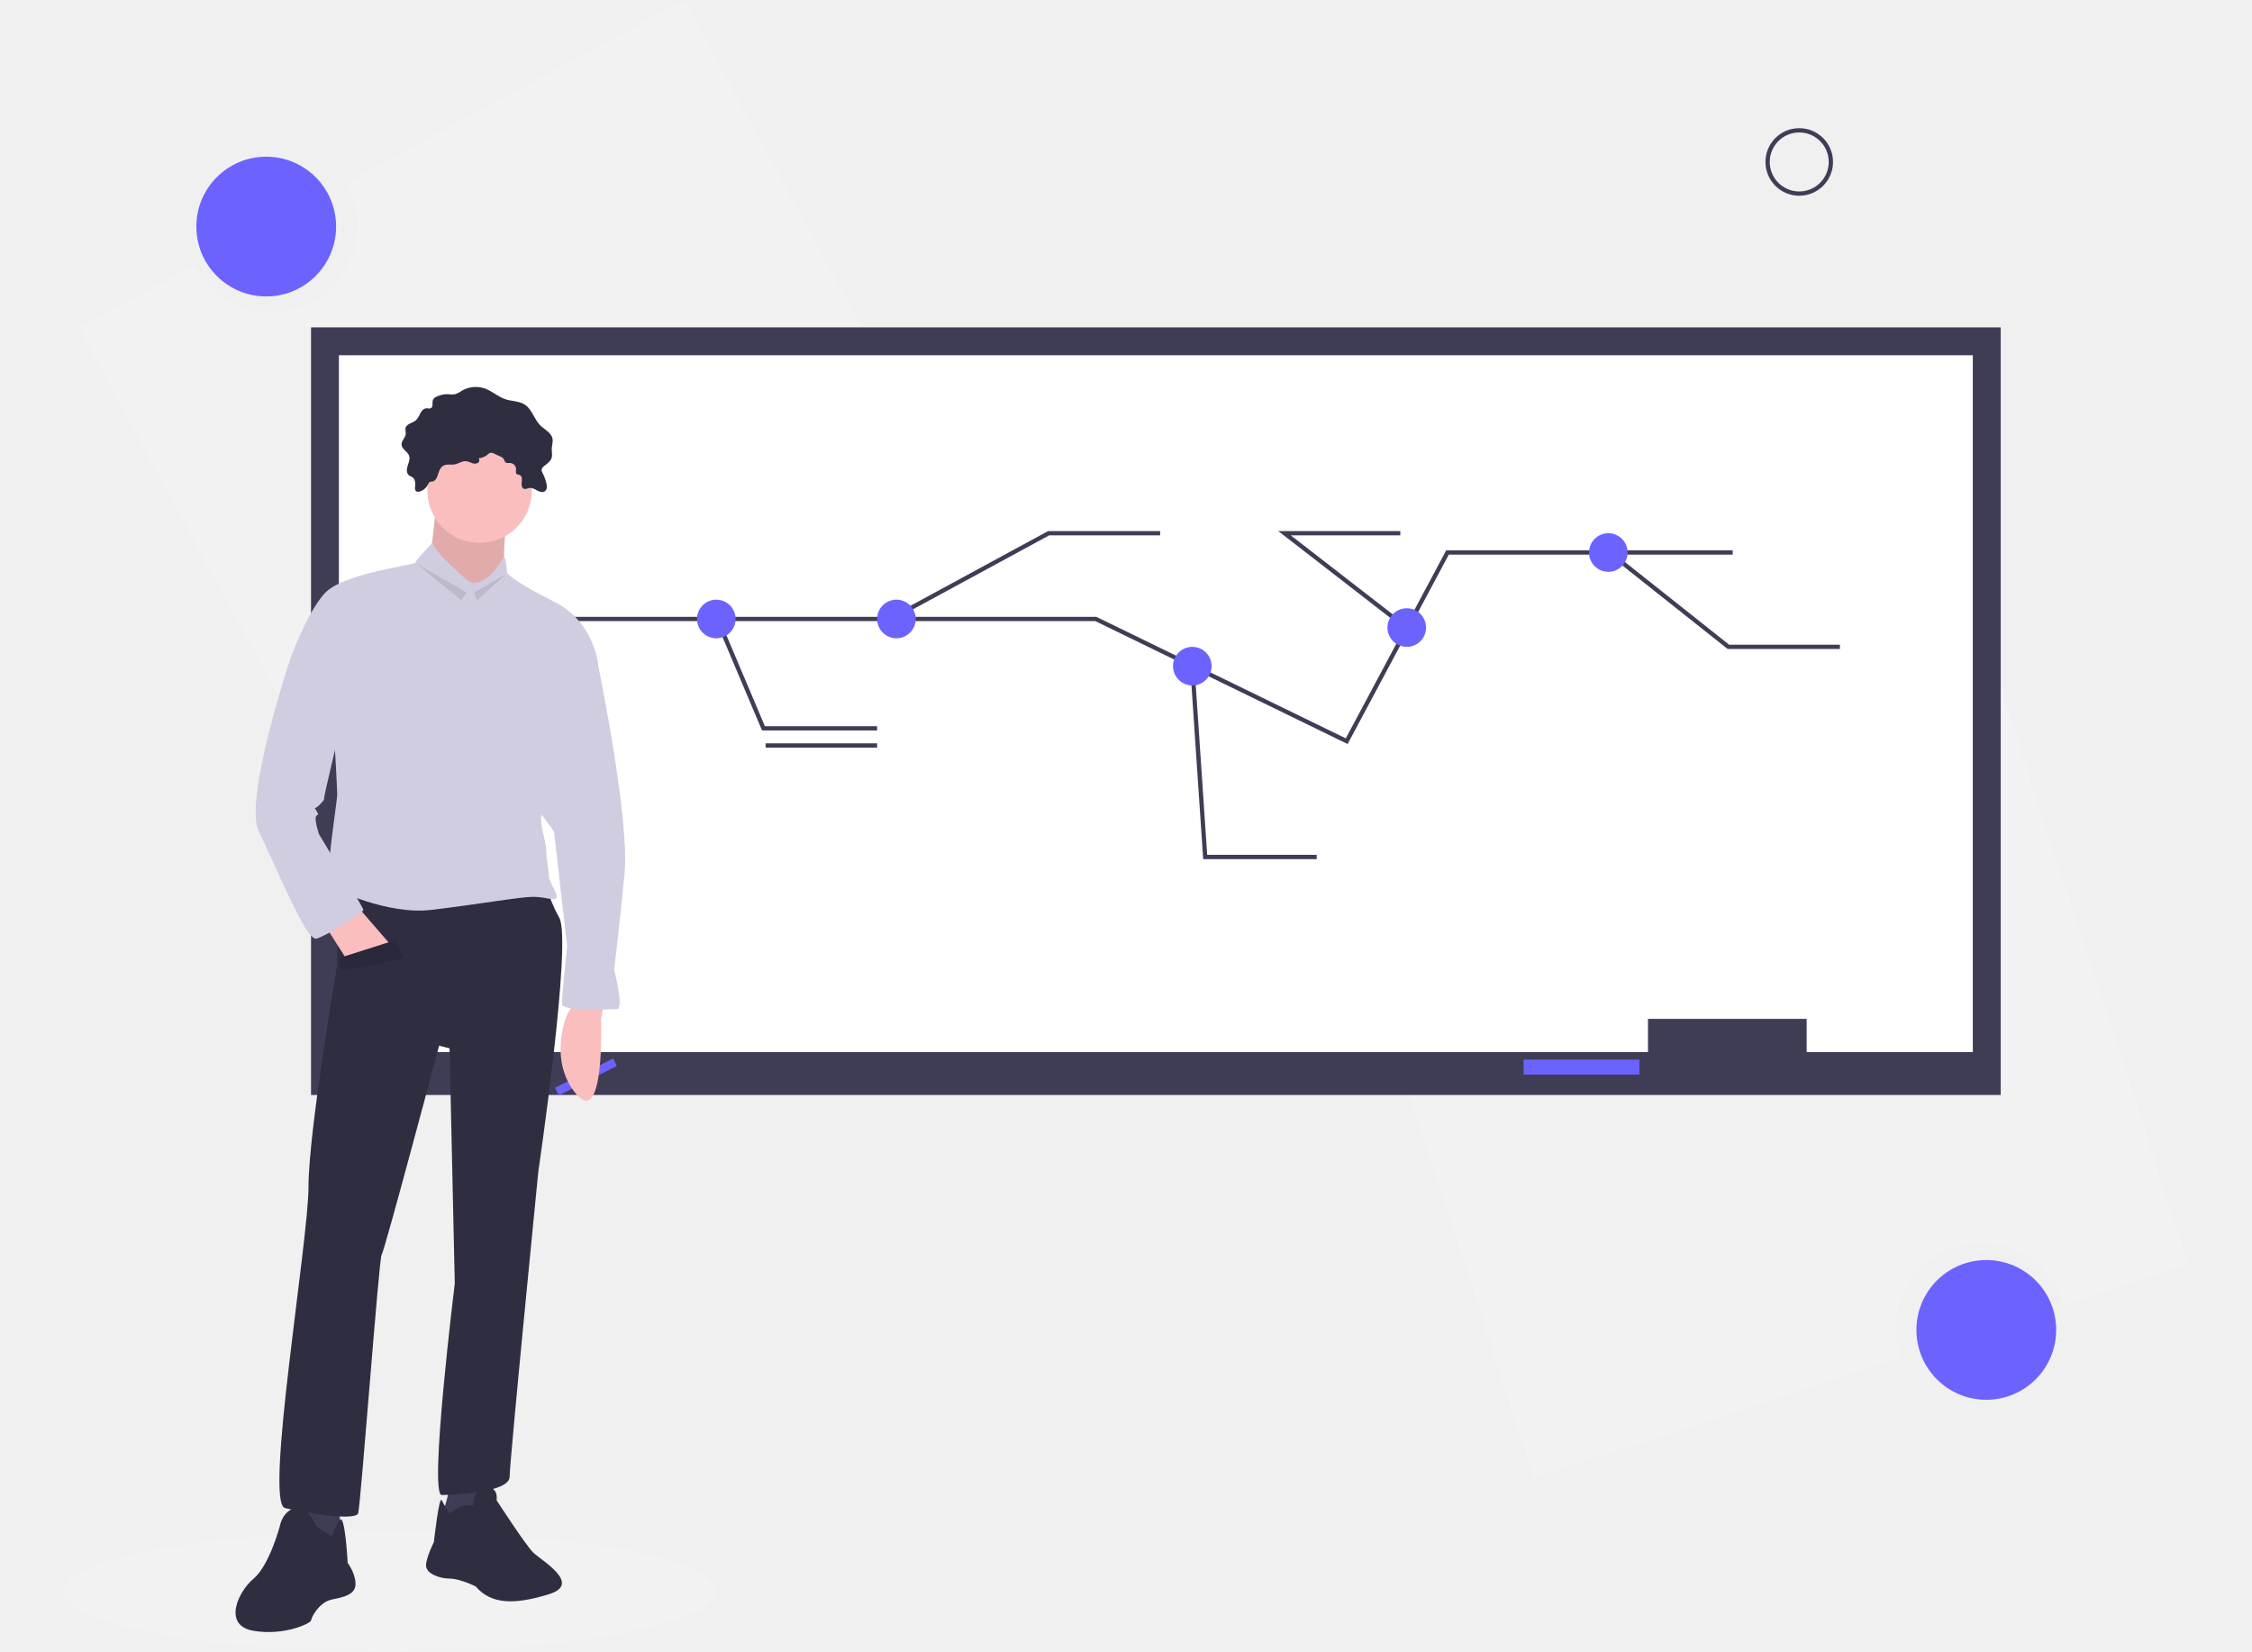
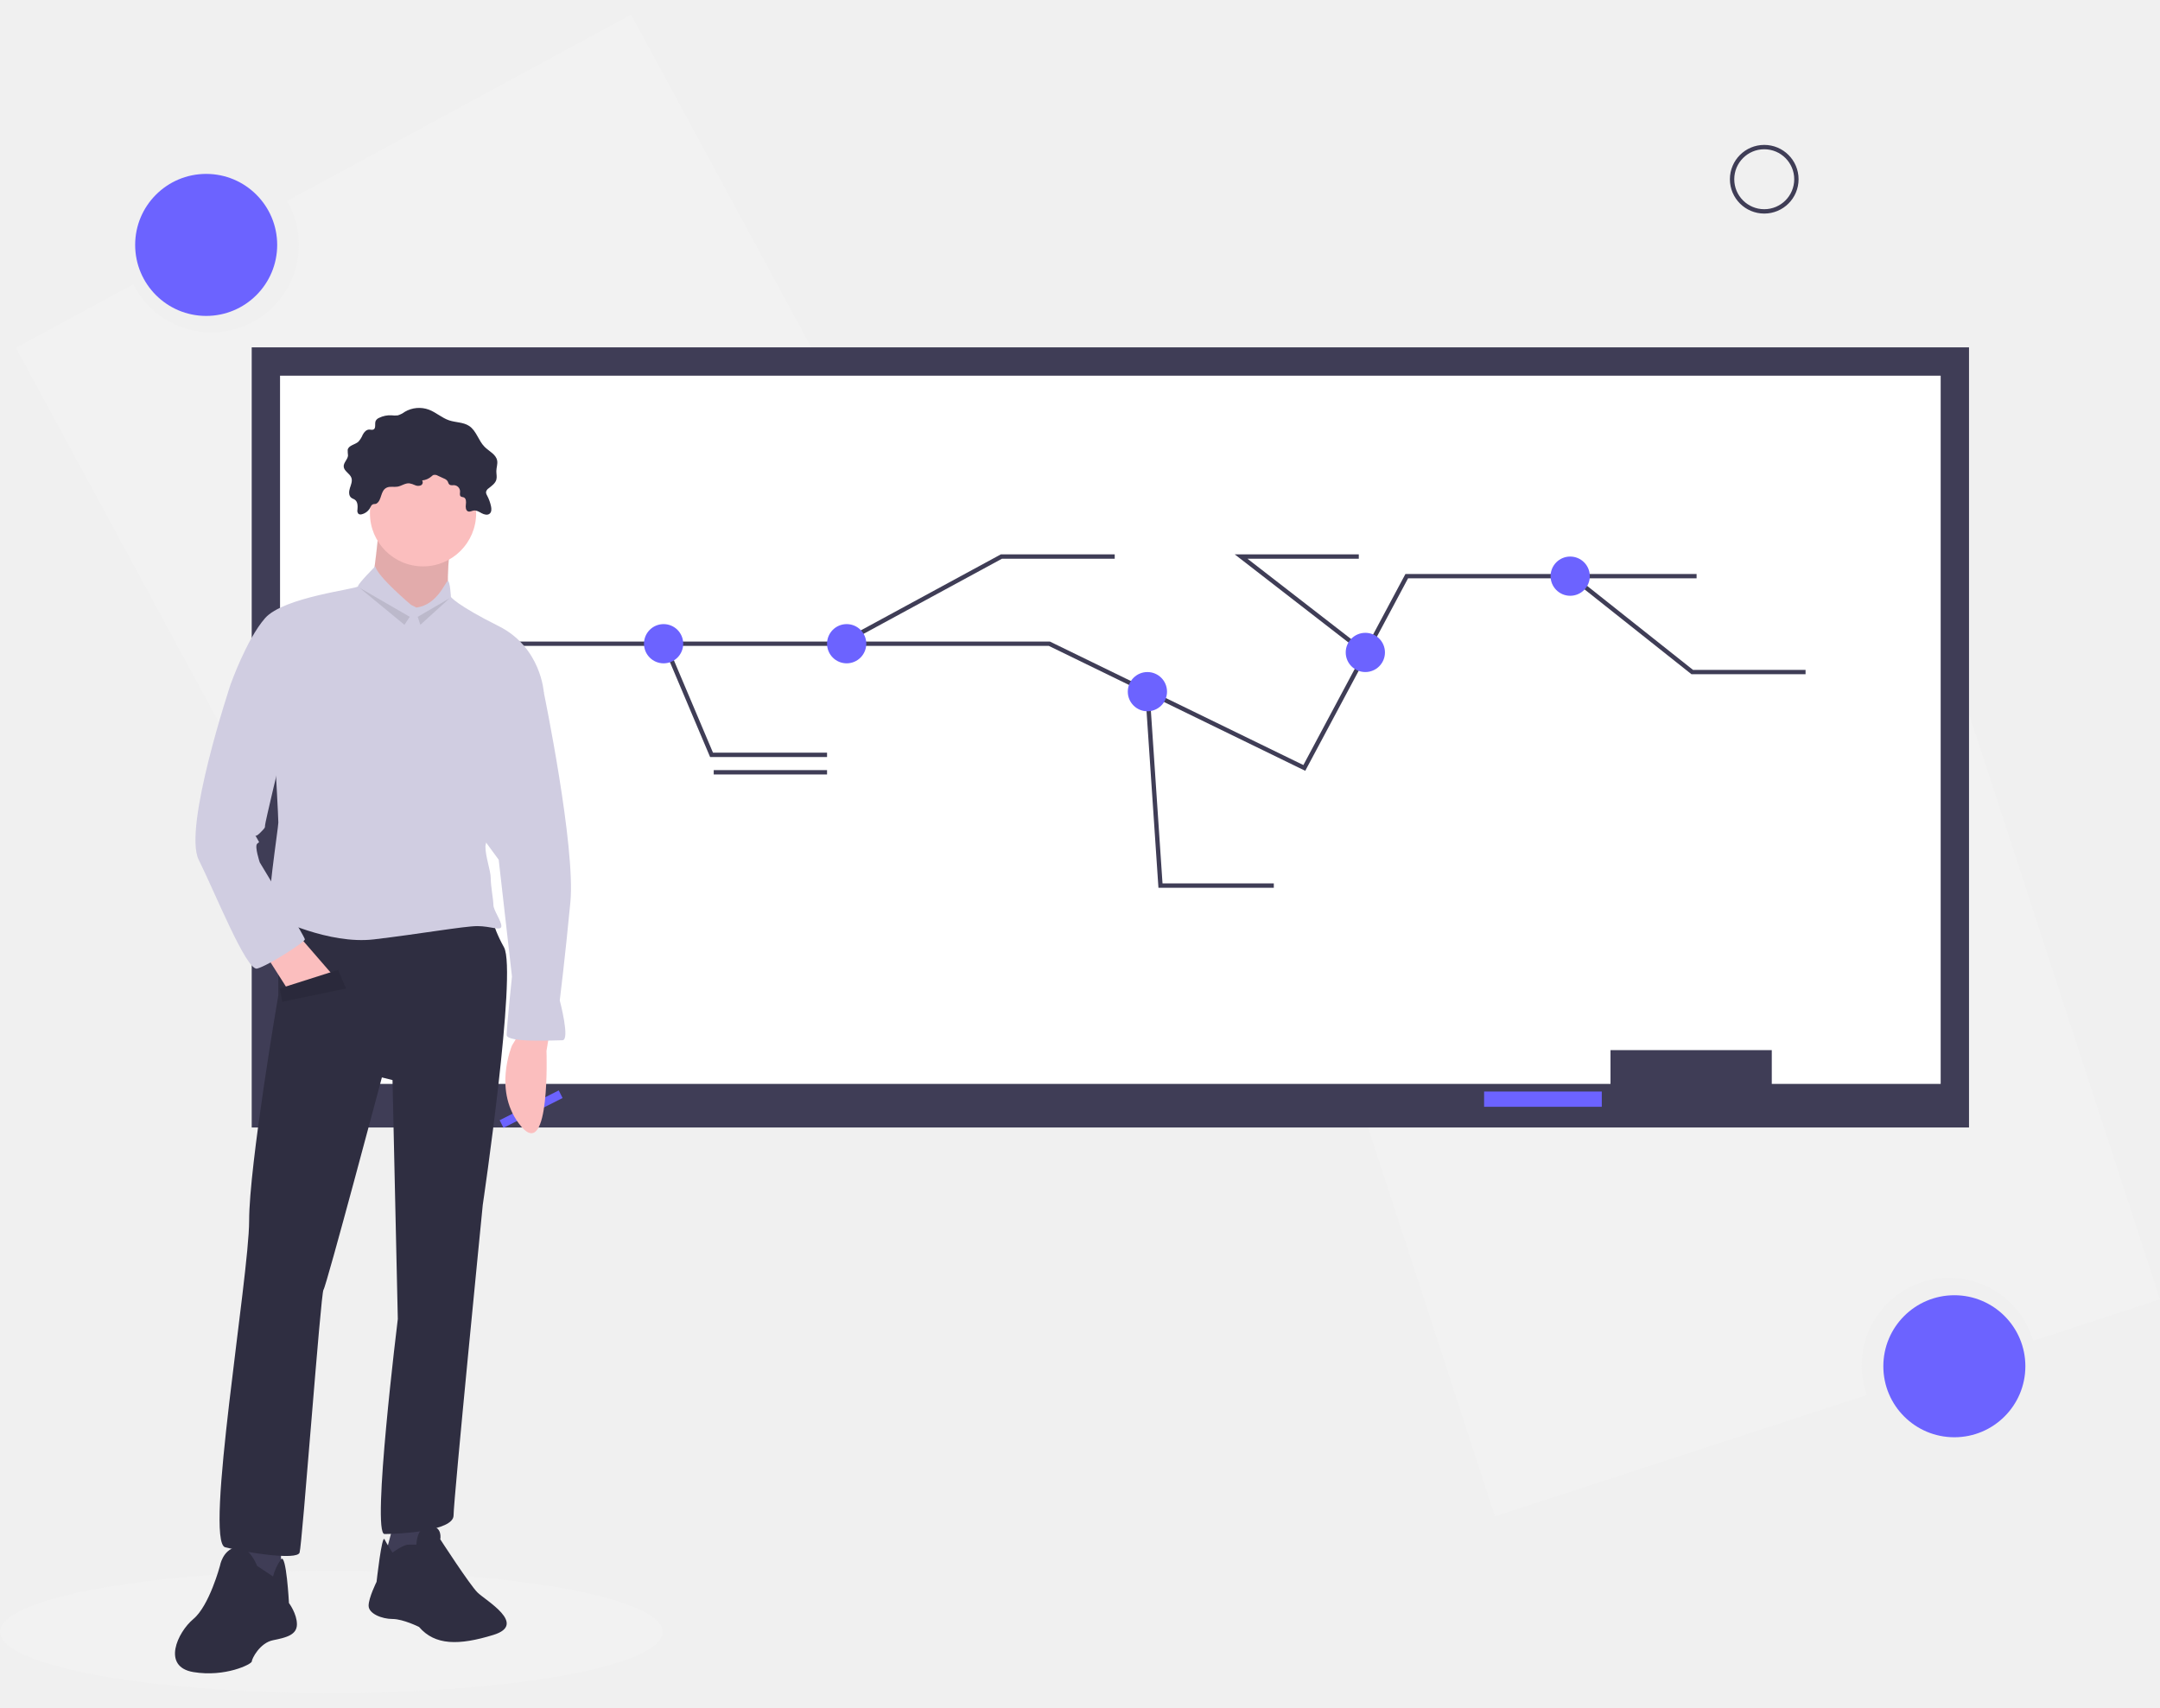
- <svg xmlns="http://www.w3.org/2000/svg" id="e7b3b0c3-1e4f-480c-906c-c03021e90d10" data-name="Layer 1" width="480" height="352" viewBox="0 0 991.14 770.178">
+ <svg xmlns="http://www.w3.org/2000/svg" id="e7b3b0c3-1e4f-480c-906c-c03021e90d10" data-name="Layer 1" width="320" height="253" viewBox="0 0 991.14 770.178">
  <path d="M394.011,64.911,236.158,150.413a40.156,40.156,0,1,1-70.587,38.234l-53.823,29.154L251.167,475.195,533.43,322.305Z" transform="translate(-104.4301 -64.91113)" fill="#f2f2f2" />
  <circle cx="94.604" cy="105.668" r="32.587" fill="#6c63ff" />
  <path d="M790.385,753.975l170.672-55.671a40.156,40.156,0,1,1,76.319-24.894l58.194-18.982-90.777-278.297L699.608,475.679Z" transform="translate(-104.4301 -64.91113)" fill="#f2f2f2" />
  <circle cx="896.776" cy="620.244" r="32.587" fill="#6c63ff" />
  <rect x="115.5" y="152.678" width="788" height="358" fill="#3f3d56" />
  <rect x="128.5" y="165.678" width="762" height="325" fill="#fff" />
  <rect x="739" y="475.178" width="74" height="25" fill="#3f3d56" />
  <rect x="681" y="494.178" width="54" height="7" fill="#6c63ff" />
  <polyline points="190.5 288.678 481.5 288.678 526.616 310.657 598.5 345.678 645.5 257.678 778.5 257.678" fill="none" stroke="#3f3d56" stroke-miterlimit="10" stroke-width="2" />
  <polyline points="304.925 288.678 326.5 339.678 379.5 339.678" fill="none" stroke="#3f3d56" stroke-miterlimit="10" stroke-width="2" />
  <polyline points="385.807 288.678 459.5 248.678 511.5 248.678" fill="none" stroke="#3f3d56" stroke-miterlimit="10" stroke-width="2" />
  <circle cx="304.5" cy="288.678" r="9" fill="#6c63ff" />
  <circle cx="388.5" cy="288.678" r="9" fill="#6c63ff" />
  <polyline points="526.5 310.678 532.5 399.678 584.5 399.678" fill="none" stroke="#3f3d56" stroke-miterlimit="10" stroke-width="2" />
  <polyline points="626.65 292.971 569.5 248.678 623.5 248.678" fill="none" stroke="#3f3d56" stroke-miterlimit="10" stroke-width="2" />
  <polyline points="721.051 257.678 776.5 301.678 828.5 301.678" fill="none" stroke="#3f3d56" stroke-miterlimit="10" stroke-width="2" />
  <circle cx="526.5" cy="310.678" r="9" fill="#6c63ff" />
  <circle cx="720.5" cy="257.678" r="9" fill="#6c63ff" />
  <circle cx="626.5" cy="292.678" r="9" fill="#6c63ff" />
  <line x1="327.5" y1="347.678" x2="379.5" y2="347.678" fill="none" stroke="#3f3d56" stroke-miterlimit="10" stroke-width="2" />
  <path d="M615.93,322.589h0Z" transform="translate(-104.4301 -64.91113)" fill="none" stroke="#3f3d56" stroke-miterlimit="10" stroke-width="2" />
  <path d="M727.93,321.589h0Z" transform="translate(-104.4301 -64.91113)" fill="none" stroke="#3f3d56" stroke-miterlimit="10" stroke-width="2" />
  <path d="M727.93,329.589h0Z" transform="translate(-104.4301 -64.91113)" fill="none" stroke="#3f3d56" stroke-miterlimit="10" stroke-width="2" />
  <path d="M932.93,374.589h0Z" transform="translate(-104.4301 -64.91113)" fill="none" stroke="#3f3d56" stroke-miterlimit="10" stroke-width="2" />
  <path d="M913.93,382.589h0Z" transform="translate(-104.4301 -64.91113)" fill="none" stroke="#3f3d56" stroke-miterlimit="10" stroke-width="2" />
  <path d="M688.93,472.589h0Z" transform="translate(-104.4301 -64.91113)" fill="none" stroke="#3f3d56" stroke-miterlimit="10" stroke-width="2" />
  <circle cx="809.542" cy="75.53" r="14.756" fill="none" stroke="#3f3d56" stroke-miterlimit="10" stroke-width="2" />
  <ellipse cx="152" cy="742.178" rx="152" ry="28" fill="#f2f2f2" />
  <polygon points="256.389 493.658 229.272 507.339 231.027 510.834 258.143 497.153 256.389 493.658" fill="#6c63ff" />
  <path d="M356.41,533.122l-1.218,7.309s1.827,50.557-11.573,34.72-4.264-37.156-4.264-37.156l3.655-6.091Z" transform="translate(-104.4301 -64.91113)" fill="#fbbebe" />
  <path d="M278.443,299.221s-2.436,25.583-3.655,26.801,18.274,24.365,18.274,24.365l17.055-15.837s-1.218-23.146,2.436-28.019S278.443,299.221,278.443,299.221Z" transform="translate(-104.4301 -64.91113)" fill="#fbbebe" />
  <path d="M278.443,299.221s-2.436,25.583-3.655,26.801,18.274,24.365,18.274,24.365l17.055-15.837s-1.218-23.146,2.436-28.019S278.443,299.221,278.443,299.221Z" transform="translate(-104.4301 -64.91113)" opacity="0.1" />
  <polygon points="128.939 700.894 128.939 722.822 120.411 724.041 108.229 720.386 111.883 697.239 128.939 700.894" fill="#3f3d56" />
  <path d="M222.405,776.769s-3.655-9.746-9.746-8.528-7.309,8.528-7.309,8.528-4.873,18.274-12.182,24.365-14.619,21.928,0,24.365,26.801-3.655,26.801-4.873,3.655-8.528,9.746-9.746,10.964-2.436,10.964-7.309-3.655-9.746-3.655-9.746-1.218-23.108-3.655-20.082a24.234,24.234,0,0,0-3.655,7.899Z" transform="translate(-104.4301 -64.91113)" fill="#2f2e41" />
  <polygon points="181.323 689.93 176.45 708.203 188.632 710.64 194.723 704.549 195.941 688.712 181.323 689.93" fill="#3f3d56" />
  <path d="M284.534,770.678s4.873-3.655,7.309-3.655h3.655s0-8.528,6.091-8.528,4.873,6.091,4.873,6.091,13.401,20.71,17.055,24.365,23.146,14.619,7.309,19.492-26.801,4.873-34.111-3.655c0,0-7.309-3.655-12.182-3.655s-10.964-2.436-10.964-6.091,3.655-10.964,3.655-10.964,2.436-21.928,3.655-19.492S284.534,770.678,284.534,770.678Z" transform="translate(-104.4301 -64.91113)" fill="#2f2e41" />
  <path d="M232.15,474.647v40.202s-13.401,77.967-13.401,103.55-20.71,147.406-10.964,149.843,32.892,6.091,34.111,2.436,9.746-119.387,10.964-120.605,26.801-97.459,26.801-97.459l4.873,1.218,2.436,109.641s-12.182,98.677-6.091,98.677,31.674-1.218,31.674-8.528,13.401-142.533,13.401-142.533,15.837-107.205,9.746-118.169-6.091-17.055-6.091-17.055Z" transform="translate(-104.4301 -64.91113)" fill="#2f2e41" />
  <circle cx="194.114" cy="228.828" r="24.365" fill="#fbbebe" />
  <path d="M293.062,335.769s-15.228-12.791-16.446-17.664c0,0-7.919,7.919-7.919,9.137s-34.111,4.873-42.638,14.619-15.837,30.456-15.837,30.456l20.71,38.983s1.218,21.928,1.218,24.365-6.091,41.42-3.655,42.638,26.801,13.401,47.511,10.964,41.42-6.091,47.511-6.091,10.964,2.436,10.964,0-3.655-7.309-3.655-9.746-1.218-8.528-1.218-12.182-2.436-9.746-2.436-14.619,26.801-70.658,26.801-70.658-1.218-20.71-20.71-30.456-21.928-13.401-21.928-13.401-.38-7.309-1.408-7.309-4.683,10.964-14.429,12.182Z" transform="translate(-104.4301 -64.91113)" fill="#d0cde1" />
  <polygon points="122.847 432.883 131.375 446.283 153.303 441.41 137.466 423.137 122.847 432.883" fill="#fbbebe" />
  <path d="M346.664,366.224l7.309,9.746s14.619,70.658,12.182,96.24-4.873,45.075-4.873,45.075,4.873,18.274,1.218,18.274-25.583,1.218-25.583-2.436S339.355,506.321,339.355,506.321L333.264,452.719l-13.401-18.274Z" transform="translate(-104.4301 -64.91113)" fill="#d0cde1" />
  <path d="M281.995,281.911c1.494-.633,3.22-.119,4.82-.39,1.878-.317,3.559-1.709,5.455-1.533a10.484,10.484,0,0,1,2.597.843,3.391,3.391,0,0,0,2.661.095,1.512,1.512,0,0,0,.579-2.271,7.52,7.52,0,0,0,4.327-1.863,3.23,3.23,0,0,1,.826-.62,2.696,2.696,0,0,1,2.122.331l2.788,1.285a3.526,3.526,0,0,1,1.593,1.14c.332.517.396,1.212.866,1.608.599.505,1.495.258,2.277.307a2.912,2.912,0,0,1,2.63,2.84c-.011.818-.309,1.822.338,2.322.375.29.908.244,1.348.422,1.139.463,1.144,2.049.976,3.267s-.085,2.825,1.086,3.2c.825.264,1.667-.299,2.524-.424,1.293-.189,2.488.619,3.639,1.238s2.679,1.036,3.676.192c.928-.785.868-2.221.613-3.41a18.79,18.79,0,0,0-1.787-4.887,3.102,3.102,0,0,1-.518-1.521,2.754,2.754,0,0,1,1.278-1.86c1.41-1.115,3.032-2.237,3.488-3.975.335-1.276-.042-2.621-.013-3.94.035-1.605.673-3.202.374-4.779-.542-2.858-3.723-4.234-5.777-6.294-2.822-2.832-3.738-7.361-7.067-9.573-2.664-1.769-6.148-1.558-9.182-2.571-3.332-1.112-6.015-3.667-9.302-4.907a12.963,12.963,0,0,0-11.019.966,11.028,11.028,0,0,1-3.239,1.655,11.647,11.647,0,0,1-2.949-.034,11.381,11.381,0,0,0-5.623,1.16,3.144,3.144,0,0,0-1.575,1.382c-.589,1.307.266,3.35-1.024,3.975-.601.291-1.312.012-1.98.027-1.299.029-2.299,1.159-2.917,2.302a11.033,11.033,0,0,1-2.044,3.29c-1.588,1.391-4.474,1.621-4.889,3.691a20.124,20.124,0,0,0,.149,2.622c-.12,1.835-2.083,3.229-1.981,5.064.118,2.117,2.808,3.152,3.527,5.147.548,1.519-.173,3.161-.669,4.698s-.645,3.506.635,4.49c.502.386,1.148.544,1.66.916,1.325.964,1.308,2.908,1.161,4.54a2.135,2.135,0,0,0,.481,1.944,1.799,1.799,0,0,0,1.472.177,6.01,6.01,0,0,0,3.804-2.862c.427-.705.512-1.327,1.288-1.702.526-.254,1.165-.027,1.7-.357C279.746,287.709,278.869,283.236,281.995,281.911Z" transform="translate(-104.4301 -64.91113)" fill="#2f2e41" />
  <path d="M213.877,368.661l-3.655,3.655S188.294,438.1,195.603,452.719s21.928,51.166,26.801,49.948,21.928-12.182,21.928-13.401-20.71-35.329-20.71-35.329-2.436-7.309-1.218-8.528,1.218,0,0-2.436-1.218,0,1.218-2.436,2.436-2.436,2.436-3.655,7.309-31.674,7.309-31.674Z" transform="translate(-104.4301 -64.91113)" fill="#d0cde1" />
  <polygon points="128.329 446.892 155.131 438.365 158.785 446.892 129.548 452.983 128.329 446.892" fill="#2f2e41" />
  <polygon points="128.329 446.892 155.131 438.365 158.785 446.892 129.548 452.983 128.329 446.892" opacity="0.1" />
  <polygon points="164.876 262.939 185.586 279.994 188.023 276.339 164.876 262.939" opacity="0.1" />
  <polygon points="206.296 267.812 191.678 276.339 192.896 279.994 206.296 267.812" opacity="0.1" />
</svg>
